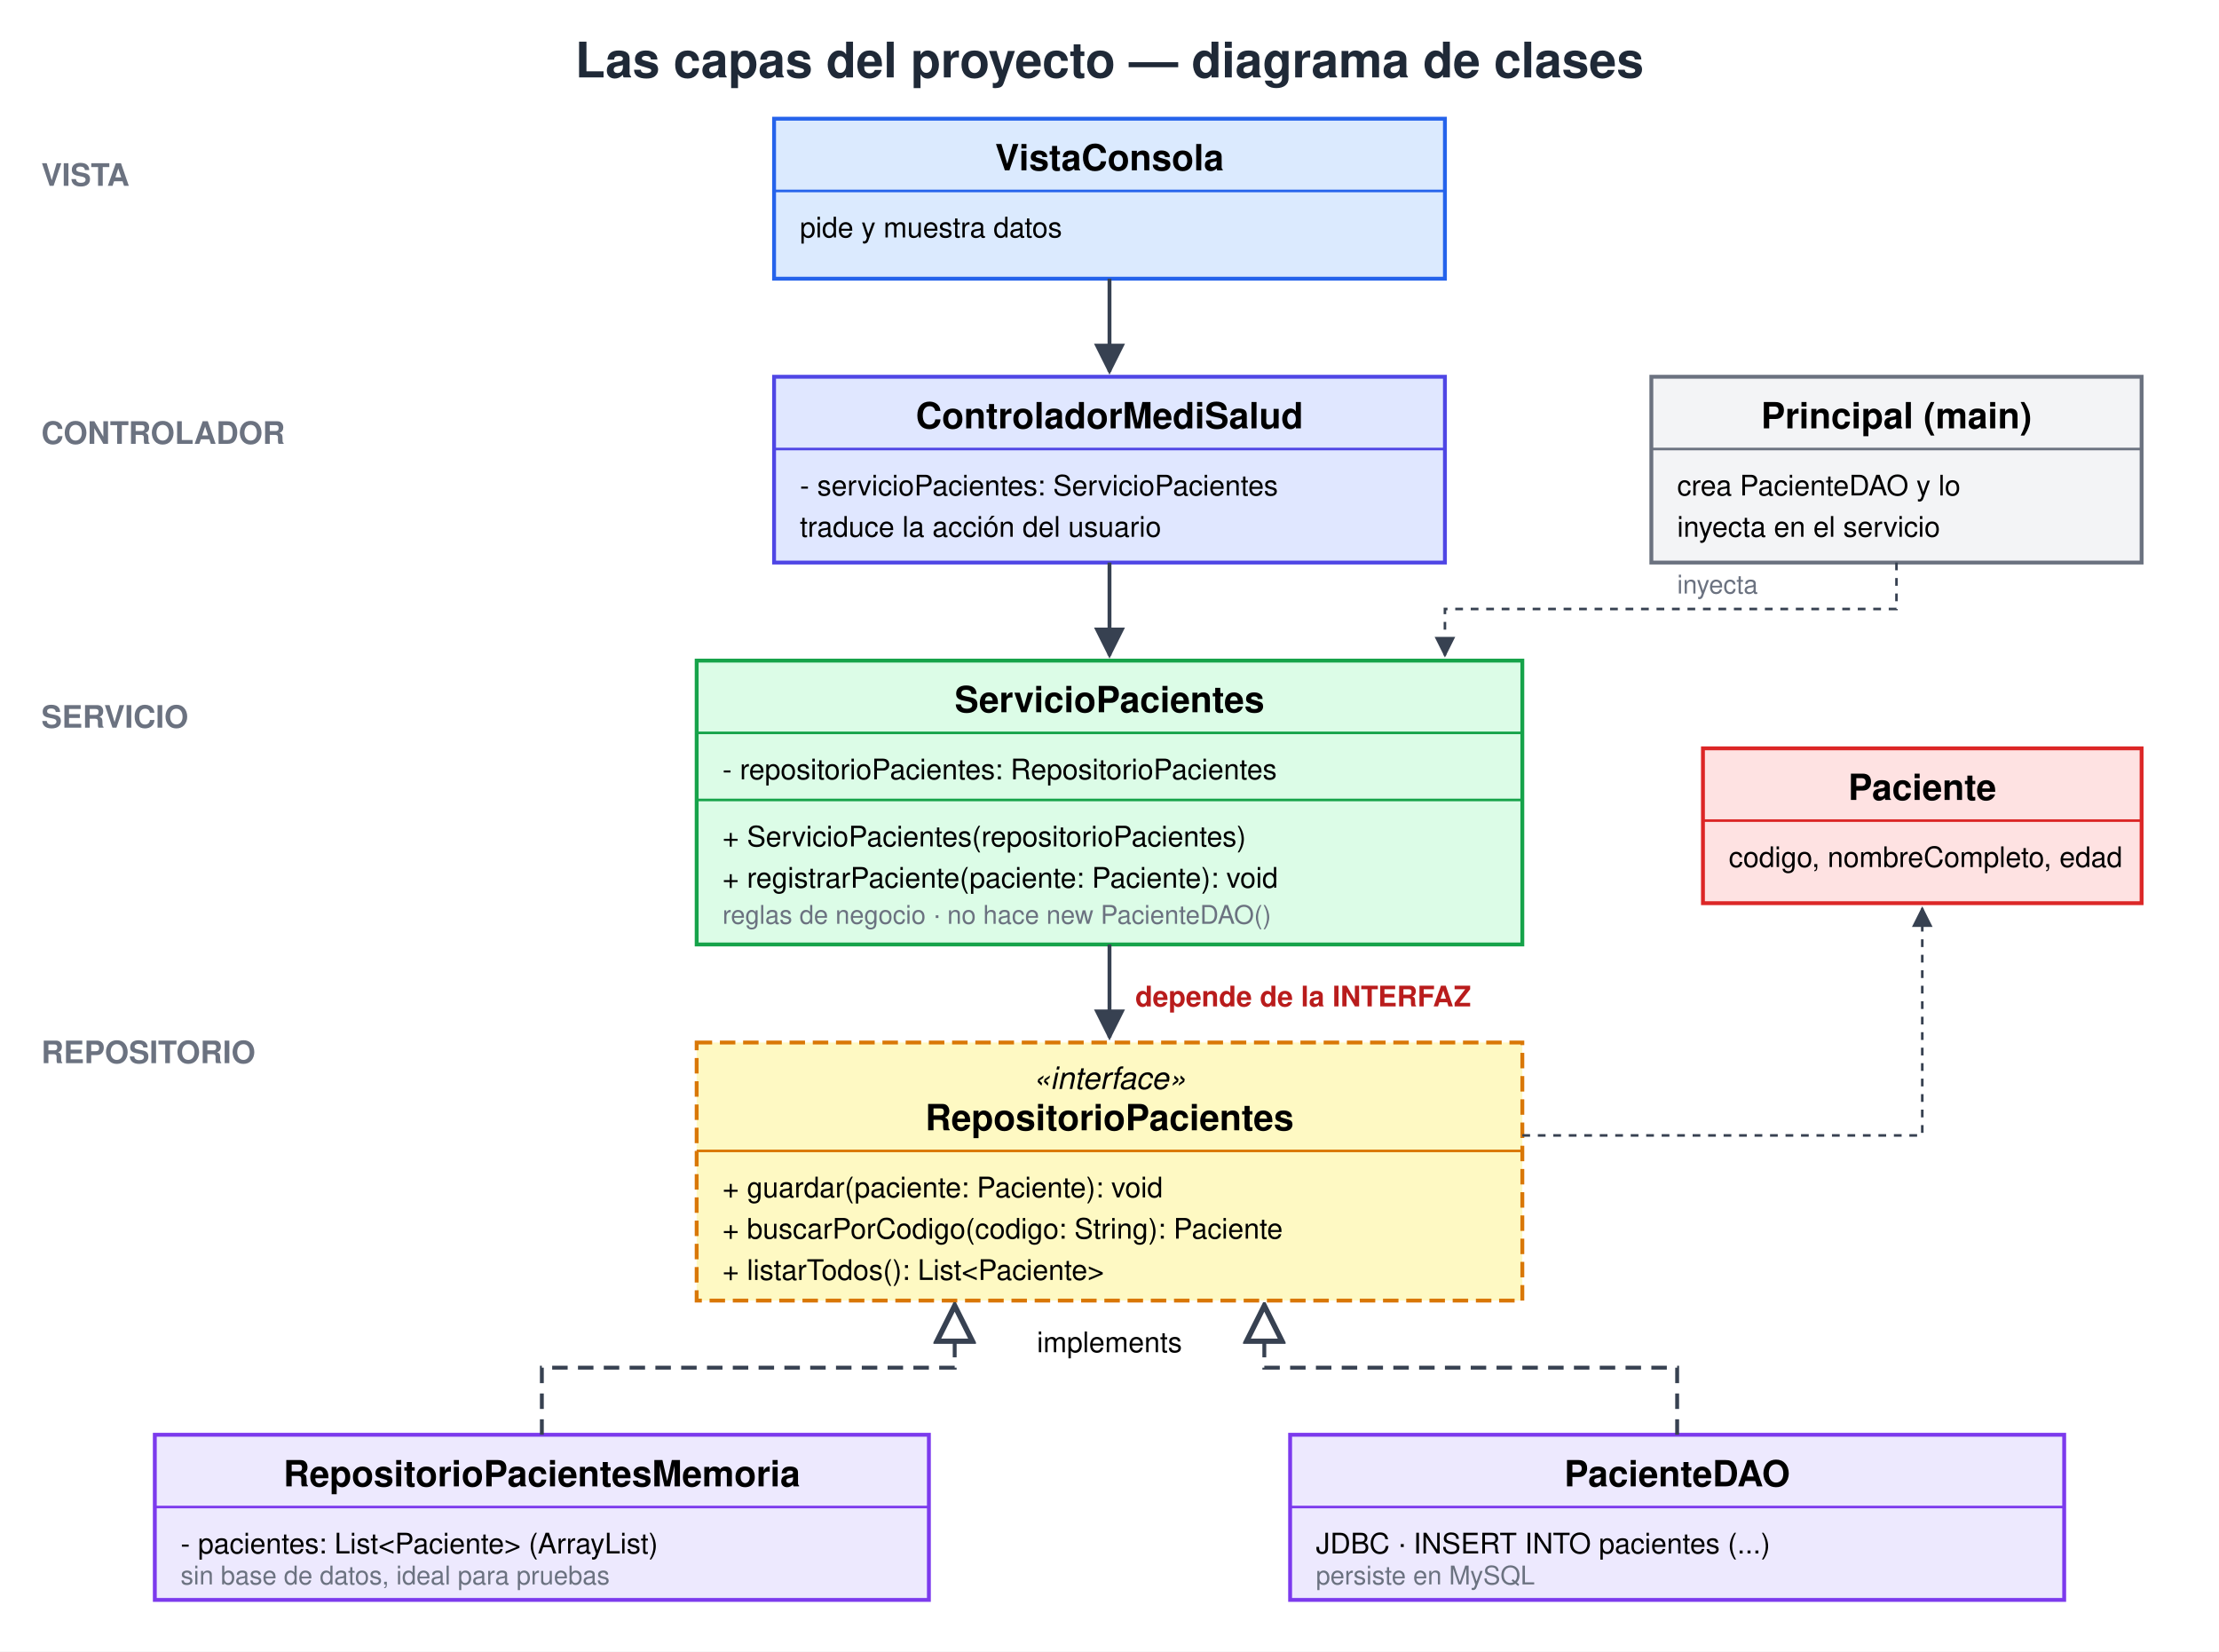
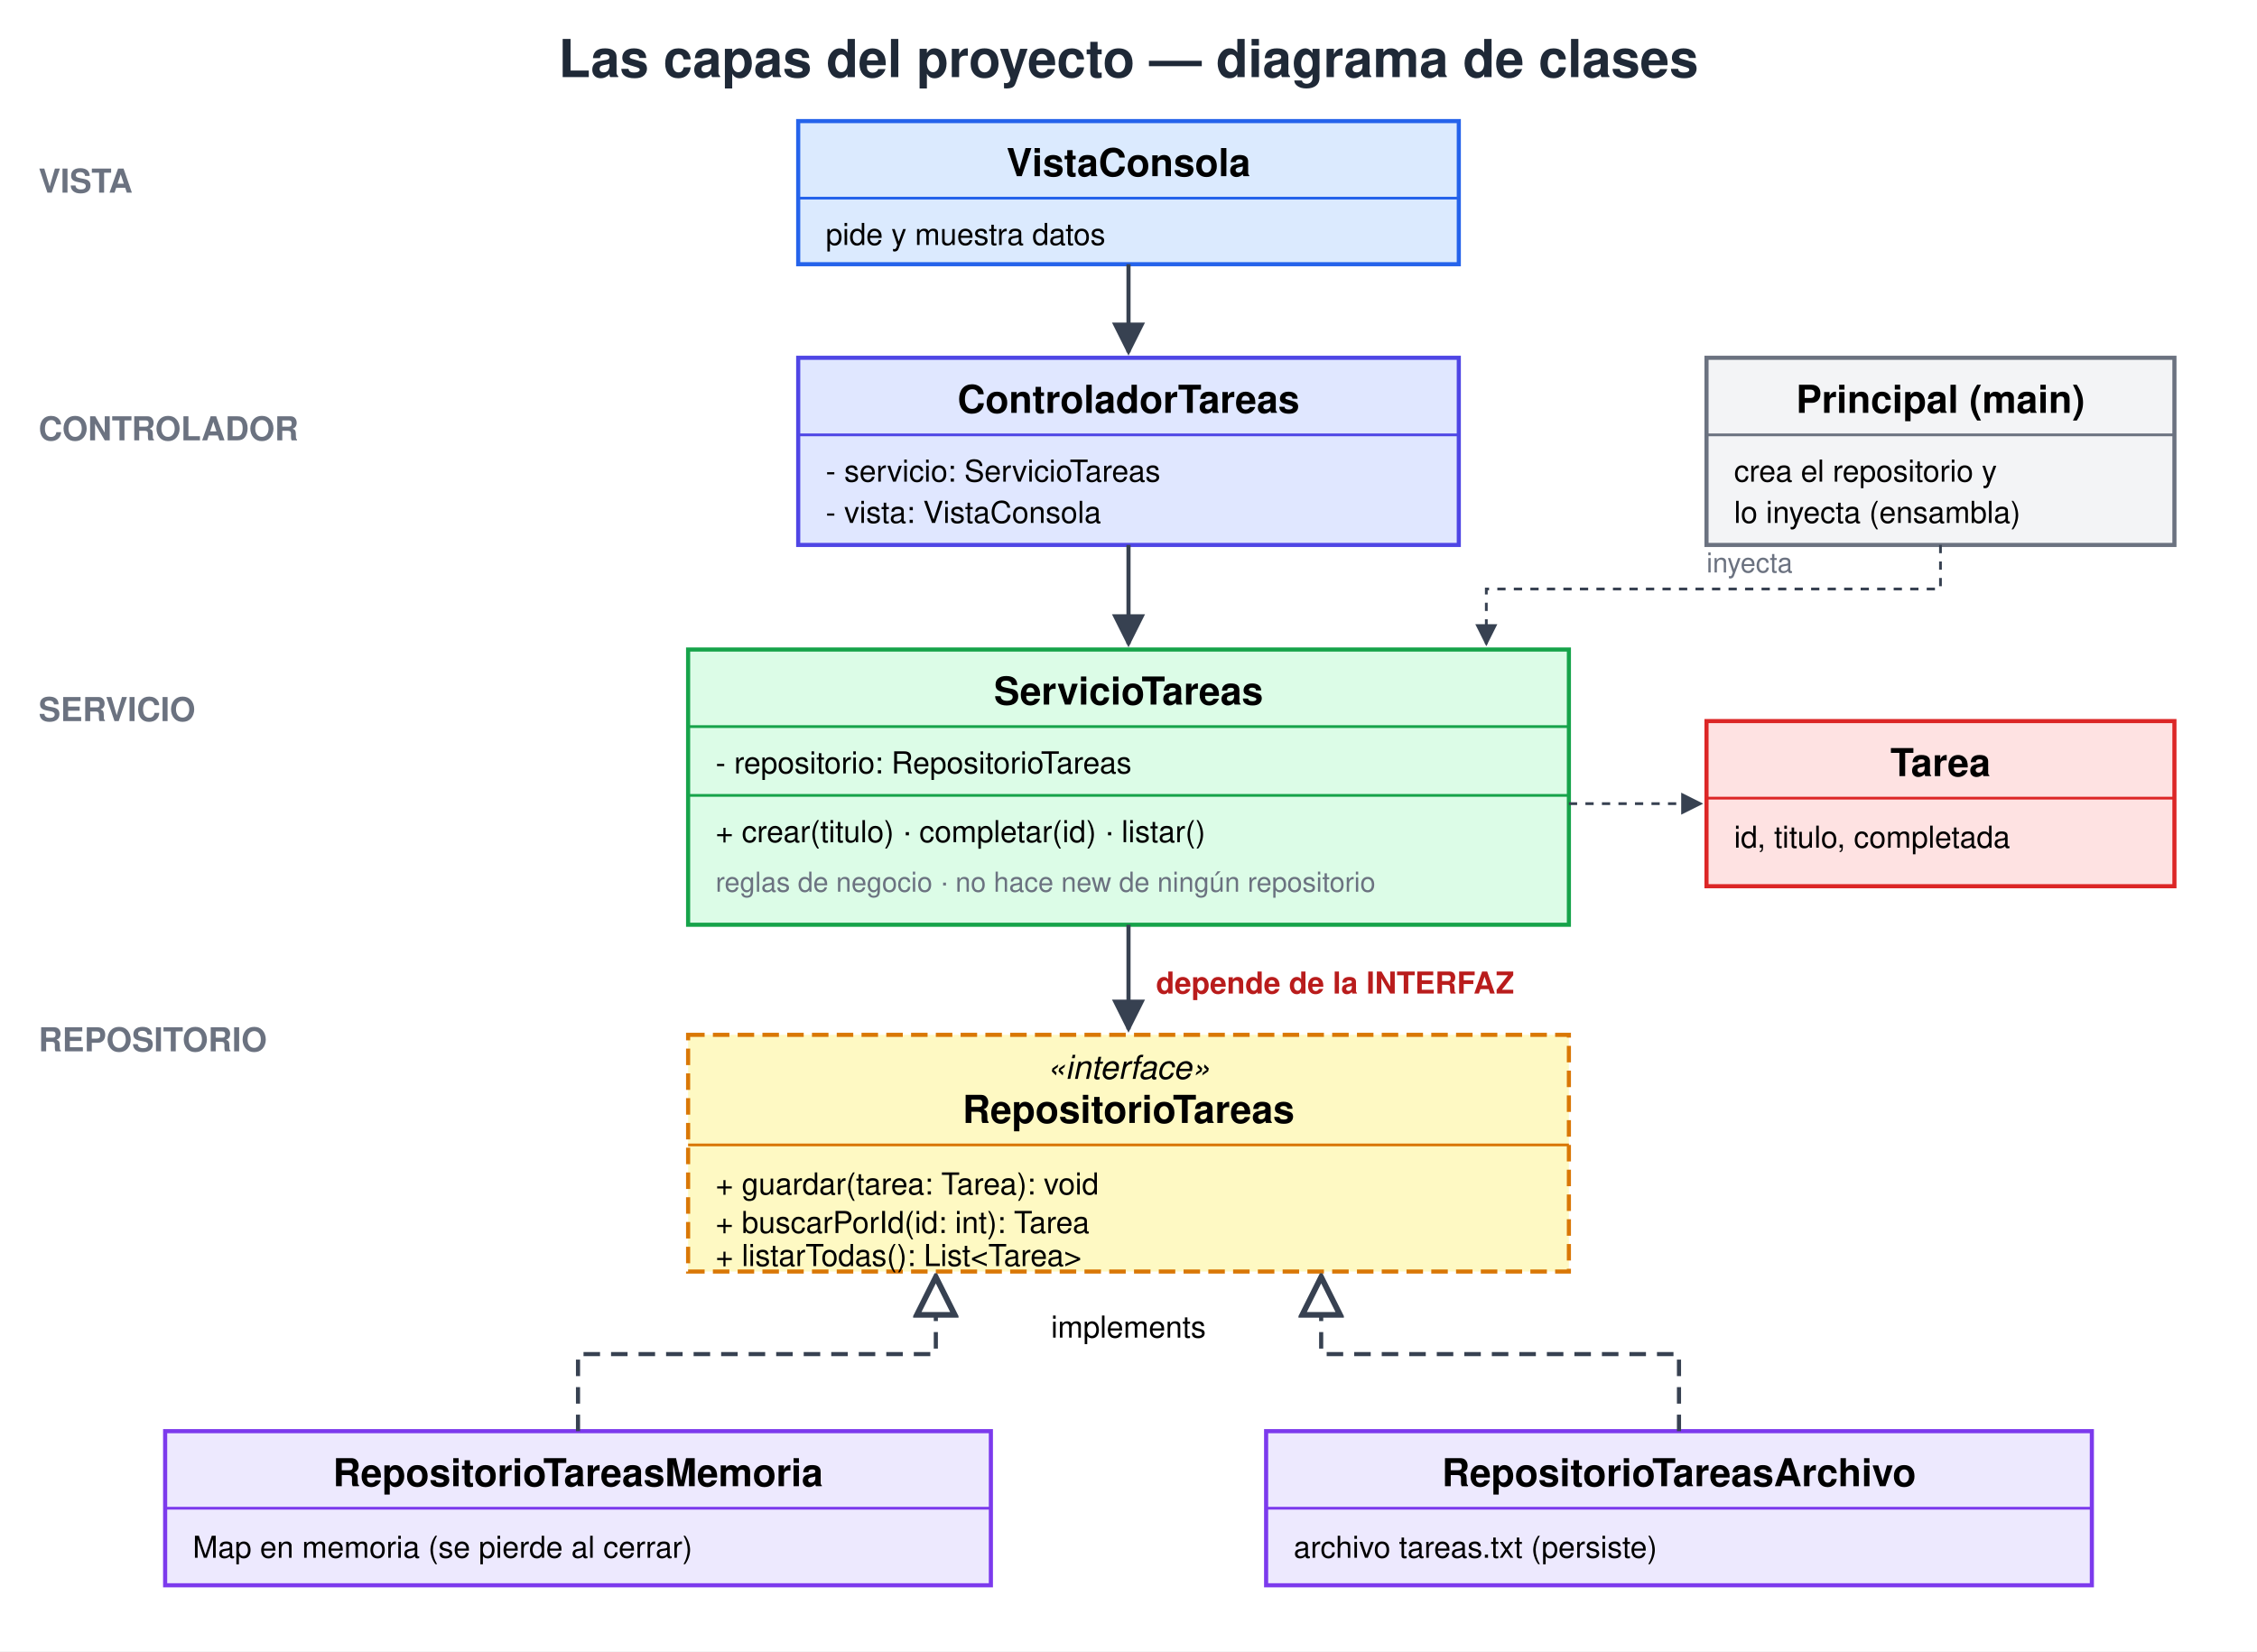
- <svg xmlns="http://www.w3.org/2000/svg" viewBox="0 0 860 640" font-family="Helvetica, Arial, sans-serif">
+ <svg xmlns="http://www.w3.org/2000/svg" viewBox="0 0 820 600" font-family="Helvetica, Arial, sans-serif">
  <defs>
    <marker id="a" viewBox="0 0 10 10" refX="9" refY="5" markerWidth="8" markerHeight="8" orient="auto">
      <path d="M0,0 L10,5 L0,10 z" fill="#374151" />
    </marker>
    <marker id="t" viewBox="0 0 12 12" refX="11" refY="6" markerWidth="11" markerHeight="11" orient="auto">
      <path d="M1,1 L11,6 L1,11 z" fill="#fff" stroke="#374151" stroke-width="1.5" />
    </marker>
  </defs>
-   <rect width="860" height="640" fill="#fff" />
-   <text x="430" y="30" text-anchor="middle" font-size="19" font-weight="bold" fill="#1f2937">Las capas del proyecto — diagrama de clases</text>
-   <text x="16" y="72" font-size="12" font-weight="bold" fill="#6b7280">VISTA</text>
-   <text x="16" y="172" font-size="12" font-weight="bold" fill="#6b7280">CONTROLADOR</text>
-   <text x="16" y="282" font-size="12" font-weight="bold" fill="#6b7280">SERVICIO</text>
-   <text x="16" y="412" font-size="12" font-weight="bold" fill="#6b7280">REPOSITORIO</text>
-   <rect x="300" y="46" width="260" height="62" fill="#dbeafe" stroke="#2563eb" stroke-width="1.5" />
-   <text x="430" y="66" text-anchor="middle" font-size="14" font-weight="bold">VistaConsola</text>
-   <line x1="300" y1="74" x2="560" y2="74" stroke="#2563eb" />
-   <text x="310" y="92" font-size="11">pide y muestra datos</text>
-   <rect x="300" y="146" width="260" height="72" fill="#e0e7ff" stroke="#4f46e5" stroke-width="1.5" />
-   <text x="430" y="166" text-anchor="middle" font-size="14" font-weight="bold">ControladorMediSalud</text>
-   <line x1="300" y1="174" x2="560" y2="174" stroke="#4f46e5" />
-   <text x="310" y="192" font-size="11">- servicioPacientes: ServicioPacientes</text>
-   <text x="310" y="208" font-size="11">traduce la acción del usuario</text>
-   <rect x="270" y="256" width="320" height="110" fill="#dcfce7" stroke="#16a34a" stroke-width="1.5" />
-   <text x="430" y="276" text-anchor="middle" font-size="14" font-weight="bold">ServicioPacientes</text>
-   <line x1="270" y1="284" x2="590" y2="284" stroke="#16a34a" />
-   <text x="280" y="302" font-size="11">- repositorioPacientes: RepositorioPacientes</text>
-   <line x1="270" y1="310" x2="590" y2="310" stroke="#16a34a" />
-   <text x="280" y="328" font-size="11">+ ServicioPacientes(repositorioPacientes)</text>
-   <text x="280" y="344" font-size="11">+ registrarPaciente(paciente: Paciente): void</text>
-   <text x="280" y="358" font-size="10" fill="#6b7280">reglas de negocio · no hace new PacienteDAO()</text>
-   <rect x="270" y="404" width="320" height="100" fill="#fef9c3" stroke="#d97706" stroke-width="1.5" stroke-dasharray="6 3" />
-   <text x="430" y="422" text-anchor="middle" font-size="12" font-style="italic">«interface»</text>
-   <text x="430" y="438" text-anchor="middle" font-size="14" font-weight="bold">RepositorioPacientes</text>
-   <line x1="270" y1="446" x2="590" y2="446" stroke="#d97706" />
-   <text x="280" y="464" font-size="11">+ guardar(paciente: Paciente): void</text>
-   <text x="280" y="480" font-size="11">+ buscarPorCodigo(codigo: String): Paciente</text>
-   <text x="280" y="496" font-size="11">+ listarTodos(): List&lt;Paciente&gt;</text>
-   <rect x="60" y="556" width="300" height="64" fill="#ede9fe" stroke="#7c3aed" stroke-width="1.5" />
-   <text x="210" y="576" text-anchor="middle" font-size="14" font-weight="bold">RepositorioPacientesMemoria</text>
-   <line x1="60" y1="584" x2="360" y2="584" stroke="#7c3aed" />
-   <text x="70" y="602" font-size="11">- pacientes: List&lt;Paciente&gt; (ArrayList)</text>
-   <text x="70" y="614" font-size="10" fill="#6b7280">sin base de datos, ideal para pruebas</text>
-   <rect x="500" y="556" width="300" height="64" fill="#ede9fe" stroke="#7c3aed" stroke-width="1.5" />
-   <text x="650" y="576" text-anchor="middle" font-size="14" font-weight="bold">PacienteDAO</text>
-   <line x1="500" y1="584" x2="800" y2="584" stroke="#7c3aed" />
-   <text x="510" y="602" font-size="11">JDBC · INSERT INTO pacientes (...)</text>
-   <text x="510" y="614" font-size="10" fill="#6b7280">persiste en MySQL</text>
-   <rect x="660" y="290" width="170" height="60" fill="#fee2e2" stroke="#dc2626" stroke-width="1.5" />
-   <text x="745" y="310" text-anchor="middle" font-size="14" font-weight="bold">Paciente</text>
-   <line x1="660" y1="318" x2="830" y2="318" stroke="#dc2626" />
-   <text x="670" y="336" font-size="11">codigo, nombreCompleto, edad</text>
-   <rect x="640" y="146" width="190" height="72" fill="#f3f4f6" stroke="#6b7280" stroke-width="1.5" />
-   <text x="735" y="166" text-anchor="middle" font-size="14" font-weight="bold">Principal (main)</text>
-   <line x1="640" y1="174" x2="830" y2="174" stroke="#6b7280" />
-   <text x="650" y="192" font-size="11">crea PacienteDAO y lo</text>
-   <text x="650" y="208" font-size="11">inyecta en el servicio</text>
-   <line x1="430" y1="108" x2="430" y2="144" stroke="#374151" stroke-width="1.5" marker-end="url(#a)" />
-   <line x1="430" y1="218" x2="430" y2="254" stroke="#374151" stroke-width="1.5" marker-end="url(#a)" />
-   <line x1="430" y1="366" x2="430" y2="402" stroke="#374151" stroke-width="1.5" marker-end="url(#a)" />
-   <text x="440" y="390" font-size="11" fill="#b91c1c" font-weight="bold">depende de la INTERFAZ</text>
-   <path d="M210 556 L210 530 L370 530 L370 506" fill="none" stroke="#374151" stroke-width="1.5" stroke-dasharray="6 4" marker-end="url(#t)" />
-   <path d="M650 556 L650 530 L490 530 L490 506" fill="none" stroke="#374151" stroke-width="1.5" stroke-dasharray="6 4" marker-end="url(#t)" />
-   <text x="430" y="524" text-anchor="middle" font-size="11">implements</text>
-   <path d="M735 218 L735 236 L560 236 L560 254" fill="none" stroke="#374151" stroke-dasharray="3 3" marker-end="url(#a)" />
-   <text x="650" y="230" font-size="10" fill="#6b7280">inyecta</text>
-   <path d="M590 440 L745 440 L745 352" fill="none" stroke="#374151" stroke-dasharray="3 3" marker-end="url(#a)" />
+   <rect width="820" height="600" fill="#fff" />
+   <text x="410" y="28" text-anchor="middle" font-size="19" font-weight="bold" fill="#1f2937">Las capas del proyecto — diagrama de clases</text>
+   <text x="14" y="70" font-size="12" font-weight="bold" fill="#6b7280">VISTA</text>
+   <text x="14" y="160" font-size="12" font-weight="bold" fill="#6b7280">CONTROLADOR</text>
+   <text x="14" y="262" font-size="12" font-weight="bold" fill="#6b7280">SERVICIO</text>
+   <text x="14" y="382" font-size="12" font-weight="bold" fill="#6b7280">REPOSITORIO</text>
+   <rect x="290" y="44" width="240" height="52" fill="#dbeafe" stroke="#2563eb" stroke-width="1.5" />
+   <text x="410" y="64" text-anchor="middle" font-size="14" font-weight="bold">VistaConsola</text>
+   <line x1="290" y1="72" x2="530" y2="72" stroke="#2563eb" />
+   <text x="300" y="89" font-size="11">pide y muestra datos</text>
+   <rect x="290" y="130" width="240" height="68" fill="#e0e7ff" stroke="#4f46e5" stroke-width="1.5" />
+   <text x="410" y="150" text-anchor="middle" font-size="14" font-weight="bold">ControladorTareas</text>
+   <line x1="290" y1="158" x2="530" y2="158" stroke="#4f46e5" />
+   <text x="300" y="175" font-size="11">- servicio: ServicioTareas</text>
+   <text x="300" y="190" font-size="11">- vista: VistaConsola</text>
+   <rect x="250" y="236" width="320" height="100" fill="#dcfce7" stroke="#16a34a" stroke-width="1.5" />
+   <text x="410" y="256" text-anchor="middle" font-size="14" font-weight="bold">ServicioTareas</text>
+   <line x1="250" y1="264" x2="570" y2="264" stroke="#16a34a" />
+   <text x="260" y="281" font-size="11">- repositorio: RepositorioTareas</text>
+   <line x1="250" y1="289" x2="570" y2="289" stroke="#16a34a" />
+   <text x="260" y="306" font-size="11">+ crear(titulo) · completar(id) · listar()</text>
+   <text x="260" y="324" font-size="10" fill="#6b7280">reglas de negocio · no hace new de ningún repositorio</text>
+   <rect x="250" y="376" width="320" height="86" fill="#fef9c3" stroke="#d97706" stroke-width="1.5" stroke-dasharray="6 3" />
+   <text x="410" y="392" text-anchor="middle" font-size="12" font-style="italic">«interface»</text>
+   <text x="410" y="408" text-anchor="middle" font-size="14" font-weight="bold">RepositorioTareas</text>
+   <line x1="250" y1="416" x2="570" y2="416" stroke="#d97706" />
+   <text x="260" y="434" font-size="11">+ guardar(tarea: Tarea): void</text>
+   <text x="260" y="448" font-size="11">+ buscarPorId(id: int): Tarea</text>
+   <text x="260" y="460" font-size="11">+ listarTodas(): List&lt;Tarea&gt;</text>
+   <rect x="60" y="520" width="300" height="56" fill="#ede9fe" stroke="#7c3aed" stroke-width="1.5" />
+   <text x="210" y="540" text-anchor="middle" font-size="14" font-weight="bold">RepositorioTareasMemoria</text>
+   <line x1="60" y1="548" x2="360" y2="548" stroke="#7c3aed" />
+   <text x="70" y="566" font-size="11">Map en memoria (se pierde al cerrar)</text>
+   <rect x="460" y="520" width="300" height="56" fill="#ede9fe" stroke="#7c3aed" stroke-width="1.5" />
+   <text x="610" y="540" text-anchor="middle" font-size="14" font-weight="bold">RepositorioTareasArchivo</text>
+   <line x1="460" y1="548" x2="760" y2="548" stroke="#7c3aed" />
+   <text x="470" y="566" font-size="11">archivo tareas.txt (persiste)</text>
+   <rect x="620" y="262" width="170" height="60" fill="#fee2e2" stroke="#dc2626" stroke-width="1.5" />
+   <text x="705" y="282" text-anchor="middle" font-size="14" font-weight="bold">Tarea</text>
+   <line x1="620" y1="290" x2="790" y2="290" stroke="#dc2626" />
+   <text x="630" y="308" font-size="11">id, titulo, completada</text>
+   <rect x="620" y="130" width="170" height="68" fill="#f3f4f6" stroke="#6b7280" stroke-width="1.5" />
+   <text x="705" y="150" text-anchor="middle" font-size="14" font-weight="bold">Principal (main)</text>
+   <line x1="620" y1="158" x2="790" y2="158" stroke="#6b7280" />
+   <text x="630" y="175" font-size="11">crea el repositorio y</text>
+   <text x="630" y="190" font-size="11">lo inyecta (ensambla)</text>
+   <line x1="410" y1="96" x2="410" y2="128" stroke="#374151" stroke-width="1.5" marker-end="url(#a)" />
+   <line x1="410" y1="198" x2="410" y2="234" stroke="#374151" stroke-width="1.5" marker-end="url(#a)" />
+   <line x1="410" y1="336" x2="410" y2="374" stroke="#374151" stroke-width="1.5" marker-end="url(#a)" />
+   <text x="420" y="361" font-size="11" fill="#b91c1c" font-weight="bold">depende de la INTERFAZ</text>
+   <path d="M210 520 L210 492 L340 492 L340 464" fill="none" stroke="#374151" stroke-width="1.5" stroke-dasharray="6 4" marker-end="url(#t)" />
+   <path d="M610 520 L610 492 L480 492 L480 464" fill="none" stroke="#374151" stroke-width="1.5" stroke-dasharray="6 4" marker-end="url(#t)" />
+   <text x="410" y="486" text-anchor="middle" font-size="11">implements</text>
+   <path d="M705 198 L705 214 L540 214 L540 234" fill="none" stroke="#374151" stroke-dasharray="3 3" marker-end="url(#a)" />
+   <text x="620" y="208" font-size="10" fill="#6b7280">inyecta</text>
+   <line x1="570" y1="292" x2="618" y2="292" stroke="#374151" stroke-dasharray="3 3" marker-end="url(#a)" />
</svg>
